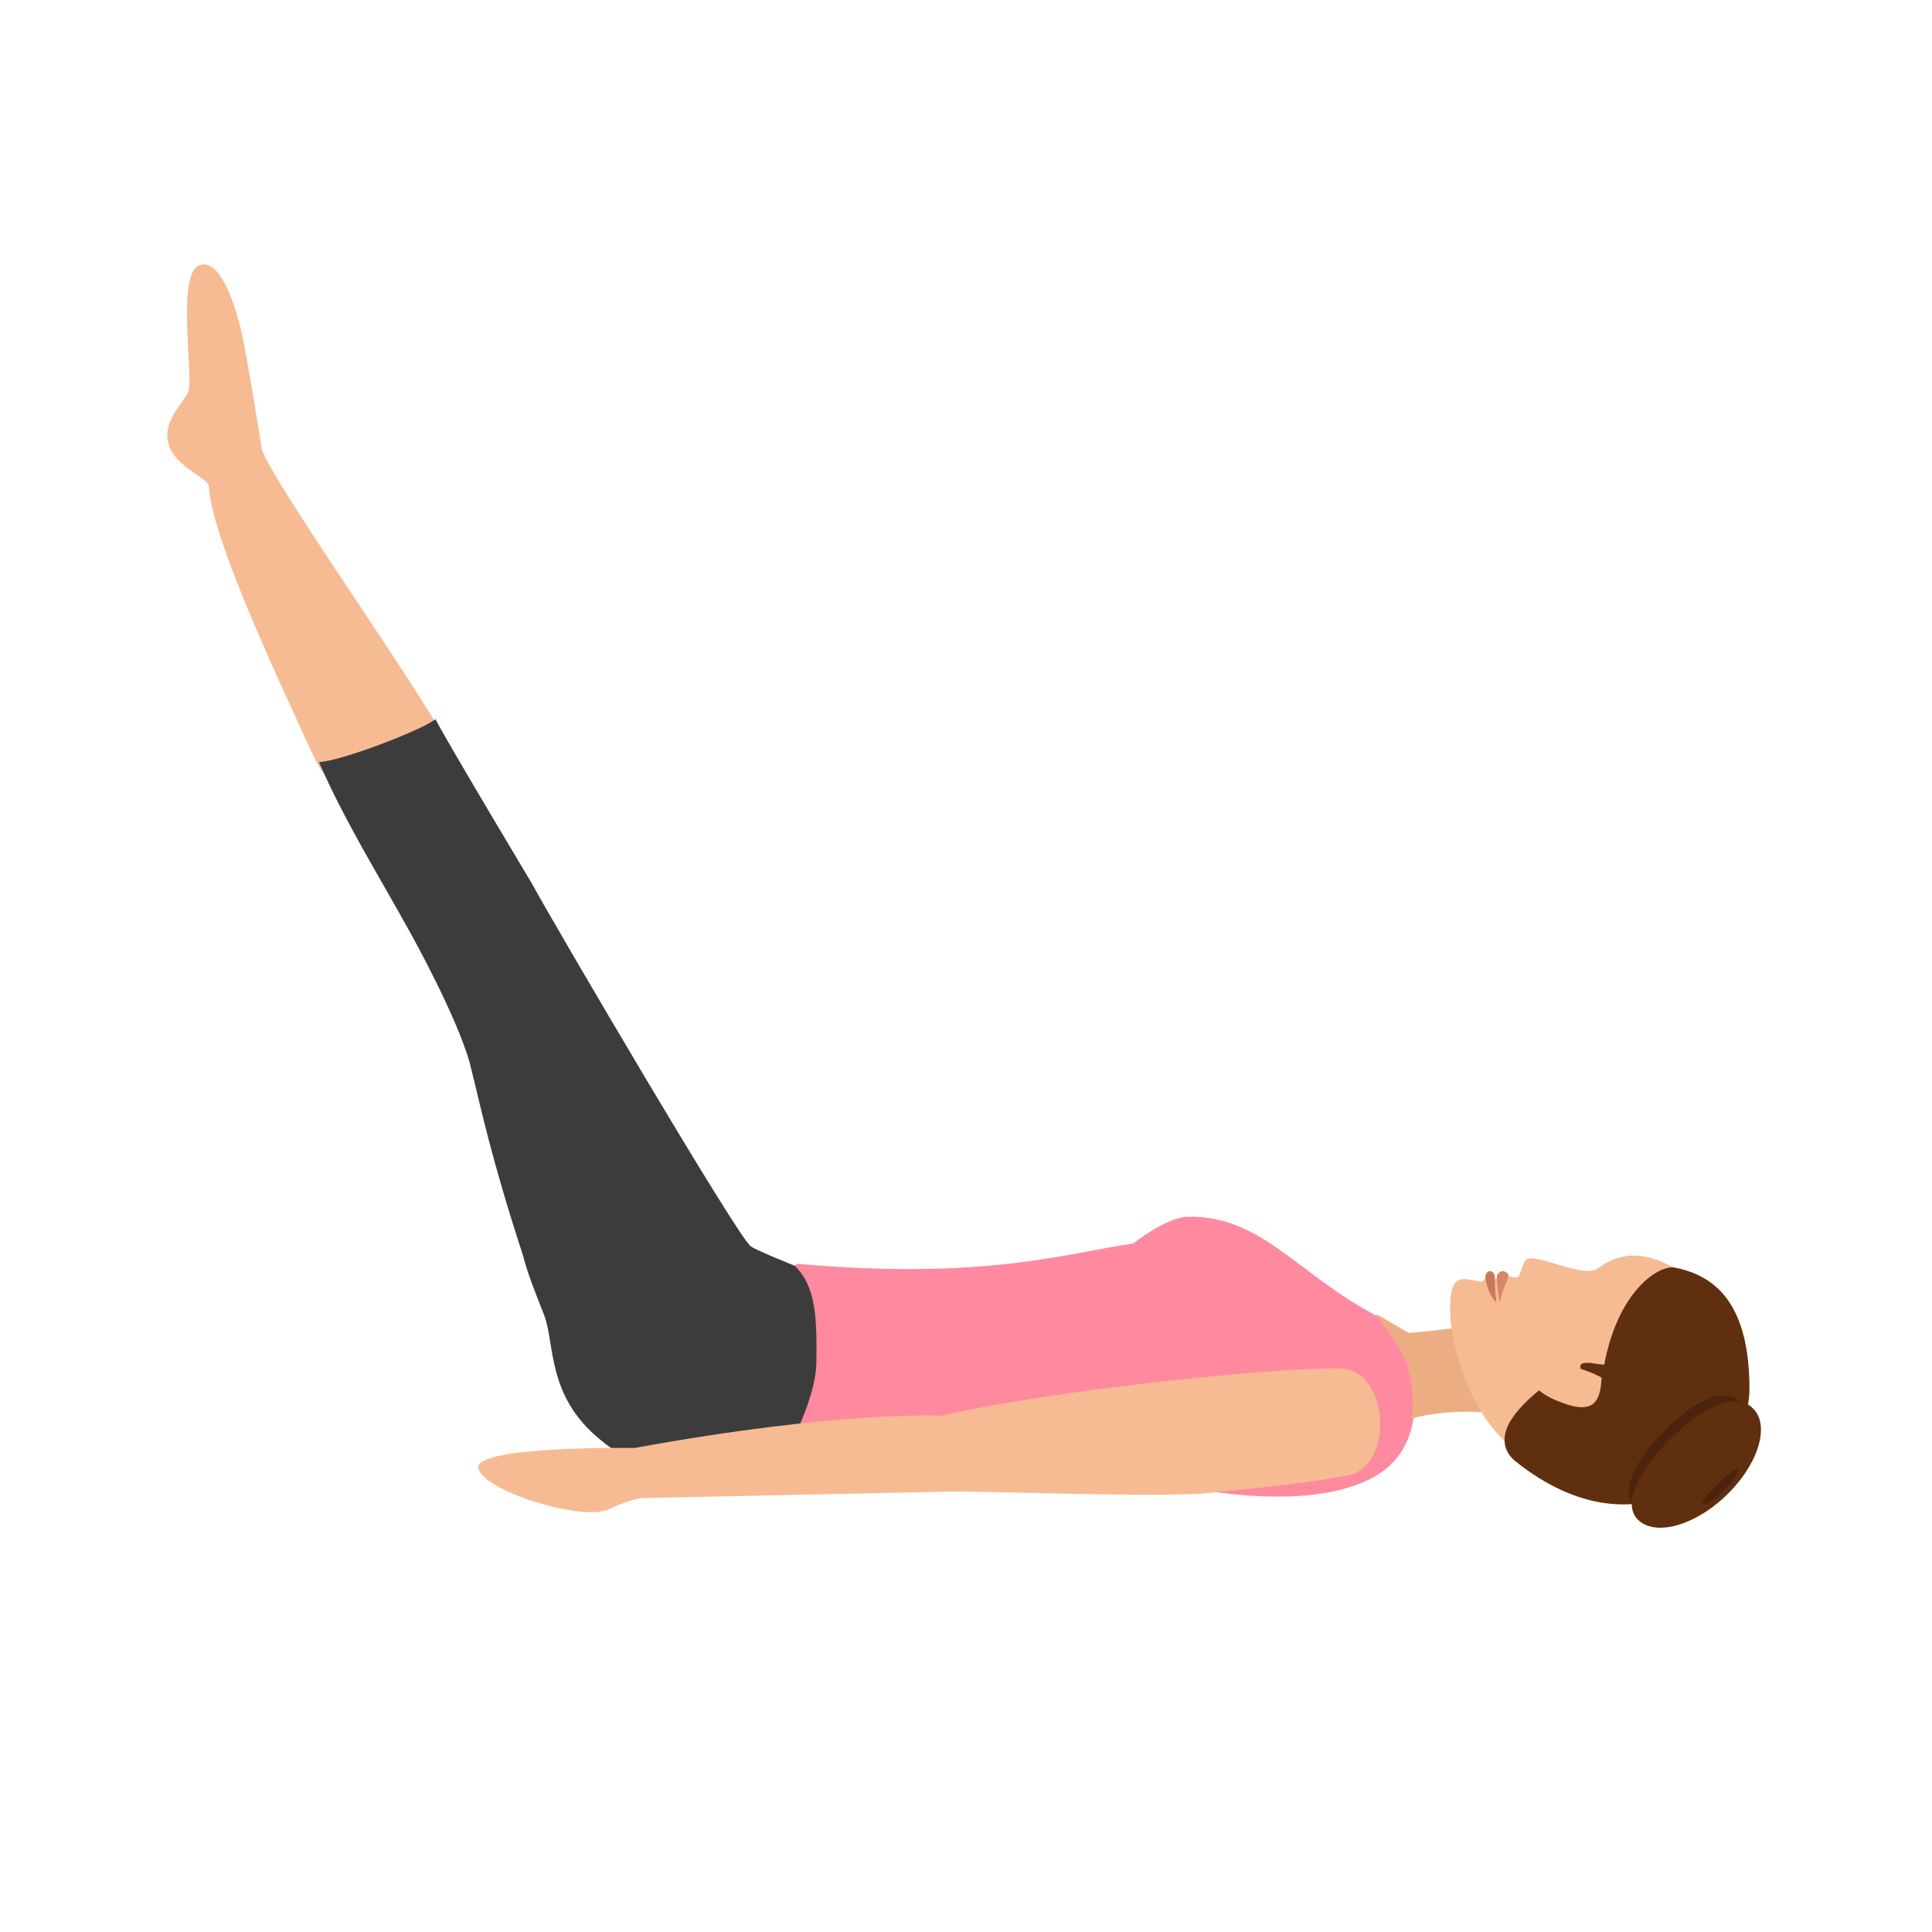
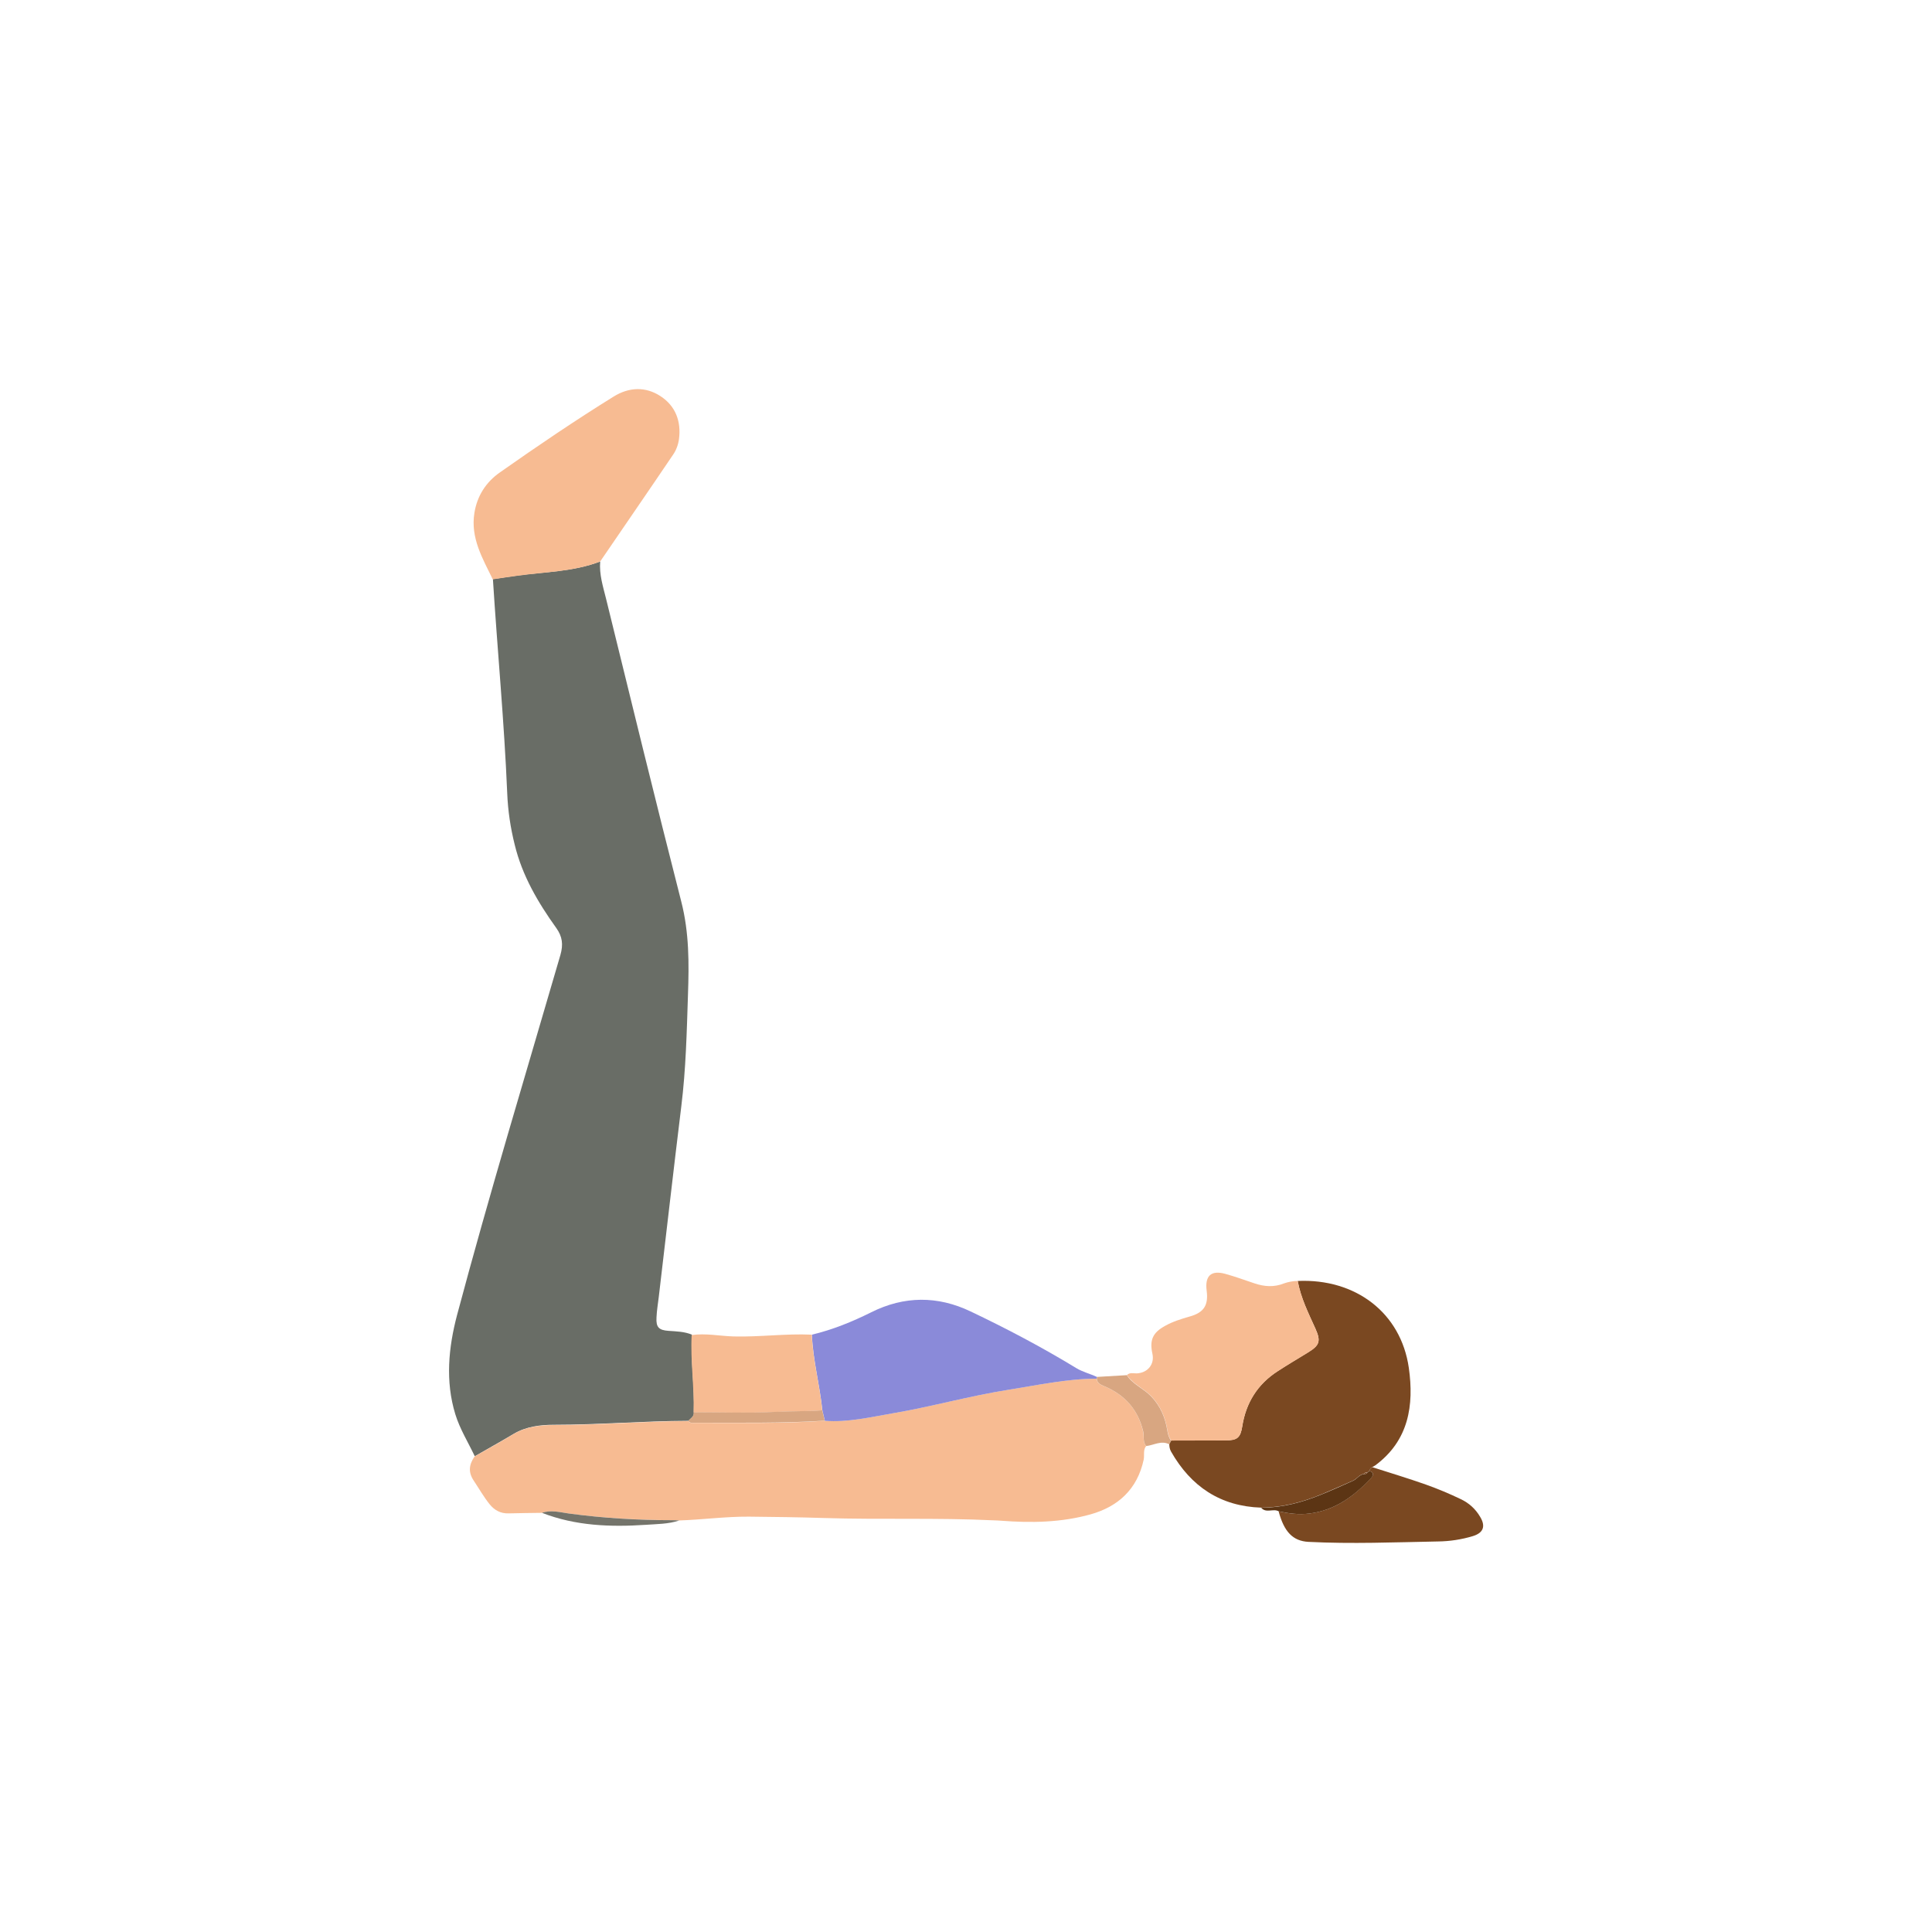
- <svg xmlns="http://www.w3.org/2000/svg" width="497" height="497" viewBox="0 0 497 497" fill="none">
-   <path d="M51.271 68.234C45.389 70.574 49.723 95.846 48.485 100.526C47.866 102.866 42.604 107.234 43.068 112.695C43.687 119.871 53.592 122.679 53.747 125.175C54.366 138.123 71.235 173.848 77.735 188.2C79.283 191.476 80.676 194.908 82.688 198.184C85.164 202.396 113.95 189.136 111.938 185.704C100.331 166.516 69.997 123.459 67.366 115.659C67.366 115.659 63.497 91.01 62.104 85.394C61.33 81.962 57.306 65.894 51.271 68.234Z" fill="#F6BB92" />
-   <path d="M305.4 313.02C324.426 312.398 334.171 328.241 354.435 338.648C356.91 339.89 363.871 351.695 364.025 357.908C364.18 364.742 363.097 371.731 357.529 377.012C353.197 381.051 339.74 389.128 304.163 382.449C287.612 380.43 212.436 381.051 196.039 381.827C196.039 381.827 209.342 360.548 206.248 348.123C203.155 335.697 202.536 324.979 205.32 325.135C253.427 329.328 273.69 322.494 291.633 319.854C291.479 319.854 299.986 313.175 305.4 313.02Z" fill="#FF8AA0" />
-   <path d="M362.299 342.868C362.299 342.868 369 342.554 380.377 340.671L390.039 365.002C377.572 360.921 363.234 364.845 363.234 364.845C364.792 347.578 356.221 343.182 354.039 338.002L362.299 342.868Z" fill="#ECAD83" />
-   <path d="M411.131 326.264C419.025 320.2 427.073 323.932 431.562 326.731C445.646 335.128 447.039 344.458 447.039 356.432C447.039 372.294 405.559 378.203 398.594 376.803C380.486 373.227 373.366 348.035 373.056 337.772C372.747 326.42 376.616 329.219 381.105 329.685C381.26 329.685 381.879 329.063 381.879 329.063C383.426 329.063 385.593 329.219 387.605 328.13C387.605 328.13 388.998 328.597 389.772 328.597C390.237 328.597 390.546 328.597 390.856 327.975C391.475 326.264 391.939 324.709 392.558 324.087C394.88 322.066 407.417 329.063 411.131 326.264Z" fill="#F6BB92" />
-   <path d="M385.905 335.002C385.905 335.002 385.212 333.819 385.039 328.241C385.385 327.565 386.078 326.382 387.637 327.396C389.022 328.072 386.425 330.946 385.905 335.002Z" fill="#D6876B" />
-   <path d="M385.039 335.002C385.039 335.002 382.914 333.783 382.039 328.559C382.164 327.863 382.539 327.166 382.789 327.166C384.039 326.47 384.539 328.211 384.539 328.211C384.539 333.783 385.039 335.002 385.039 335.002Z" fill="#CC785E" />
-   <path d="M450.039 357.346C450.039 376.493 422.322 401.969 389.804 375.875C387.636 374.176 385.004 370.162 389.494 364.14C392.591 359.971 396.772 357.037 396.772 357.037C398.011 356.265 399.404 355.339 400.953 354.413C402.656 353.332 412.102 354.567 412.412 352.714C415.354 333.877 425.264 326.002 430.374 326.002C442.452 328.164 450.039 336.81 450.039 357.346Z" fill="#602F0F" />
-   <path d="M401.888 360.86C393.165 357.732 392.689 353.736 393.165 348.002L406.646 351.129L412.039 354.083C411.722 359.817 410.612 364.161 401.888 360.86Z" fill="#F6BB92" />
-   <path d="M420.281 387.584C424.222 392.208 433.679 389.976 441.403 382.802C449.127 375.628 452.279 365.904 448.339 361.281C444.398 356.658 437.305 359.368 429.581 366.701C421.858 373.875 416.498 382.961 420.281 387.584Z" fill="#4C230C" />
-   <path d="M410.044 350.747C411.596 351.058 412.992 351.058 414.078 351.058C415.784 351.058 416.715 350.747 416.715 350.747L414.698 356.332C413.923 356.332 412.992 356.332 412.216 356.332C412.216 356.332 412.371 355.711 412.682 354.626V354.781C411.441 354.005 409.579 353.074 406.632 352.144C406.787 352.144 405.236 349.972 410.044 350.747Z" fill="#602F0F" />
-   <path d="M421.059 390.613C425.092 395.267 435.176 392.94 443.552 385.184C451.929 377.428 455.342 367.345 451.309 362.691C447.275 358.037 439.674 360.985 431.297 368.586C422.921 376.342 417.026 385.96 421.059 390.613Z" fill="#602F0F" />
-   <path d="M438.104 386.91C438.555 387.39 440.958 385.949 443.36 383.547C445.763 381.144 447.415 378.742 446.965 378.101C446.514 377.621 444.712 378.902 442.159 381.465C439.606 384.027 437.653 386.269 438.104 386.91Z" fill="#4C230C" />
-   <path d="M105.84 240.466C97.185 224.775 88.839 211.569 82.039 196.033C87.448 195.877 108.312 187.954 112.022 185.002C114.494 189.974 136.904 227.416 136.904 227.416C142.622 237.98 190.069 318.769 193.16 320.633C195.014 321.876 204.442 325.605 204.442 325.605C210.006 331.042 210.16 339.276 210.006 350.618C209.851 361.959 198.569 382.156 195.169 382.001C173.841 381.069 163.023 377.651 154.213 370.194C140.613 359.007 142.777 345.646 139.995 338.344C137.677 332.441 135.668 327.469 134.586 323.119C126.085 297.018 123.922 285.677 120.831 273.403C117.431 261.285 105.84 240.466 105.84 240.466Z" fill="#3D3C3C" />
-   <path d="M123.046 377.553C122.427 371.869 163.283 372.483 163.283 372.483C216.209 362.804 242.208 364.186 242.208 364.186C273.624 356.965 332.895 351.434 345.121 352.049C357.346 352.663 358.739 377.246 346.668 379.551C334.597 381.855 323.61 382.624 311.539 384.006C299.468 385.389 255.517 383.545 244.684 383.699C243.137 383.699 164.83 385.389 164.83 385.389C164.83 385.389 161.735 385.85 156.783 388.155C150.283 391.689 123.665 383.392 123.046 377.553Z" fill="#F6BB92" />
+ <svg xmlns="http://www.w3.org/2000/svg" width="500" height="500" viewBox="0 0 500 500" fill="none">
+   <path d="M155.329 145.312C155.047 148.664 156.07 151.804 156.846 154.943C163.267 181.085 169.652 207.261 176.32 233.367C178.366 241.34 178.331 249.348 178.049 257.357C177.731 267.023 177.519 276.689 176.32 286.32C174.309 302.724 172.439 319.164 170.499 335.569C170.287 337.368 169.97 339.202 169.899 341.001C169.758 343.506 170.534 344.247 173.004 344.423C175.05 344.565 177.131 344.6 179.072 345.411C178.719 352.079 179.777 358.747 179.566 365.414C179.742 366.578 178.754 367.037 178.154 367.707C166.583 367.742 155.047 368.73 143.476 368.73C139.913 368.73 136.173 369.154 132.928 371.094C129.611 373.07 126.225 374.939 122.873 376.88C121.145 373.246 118.993 369.789 117.828 365.979C115.218 357.441 116.065 348.763 118.287 340.331C126.613 309.11 135.997 278.206 145.028 247.161C145.804 244.445 145.557 242.399 143.97 240.176C139.242 233.579 135.15 226.629 133.21 218.621C132.116 214.246 131.446 209.801 131.269 205.286C130.493 186.765 128.729 168.349 127.565 149.863C129.682 149.546 131.763 149.264 133.88 148.946C141.006 147.994 148.379 147.958 155.329 145.312Z" fill="#696D66" />
+   <path d="M122.803 376.95C126.154 375.045 129.541 373.175 132.857 371.164C136.138 369.224 139.842 368.8 143.405 368.8C154.976 368.8 166.512 367.812 178.084 367.777C178.578 368.448 179.318 368.236 179.989 368.236C191.137 368.236 202.285 368.448 213.433 367.707C219.395 368.165 225.216 366.754 231.001 365.766C240.985 364.073 250.792 361.286 260.811 359.698C268.467 358.499 276.016 356.806 283.813 356.806C283.919 358.005 284.801 358.323 285.753 358.746C291.08 360.969 294.538 364.779 295.843 370.529C296.125 371.764 295.666 373.14 296.619 374.233C295.772 375.292 296.231 376.597 295.984 377.761C294.361 385.346 289.422 389.897 282.261 391.908C274.711 394.024 266.95 394.165 259.153 393.566C258.483 393.495 257.777 393.495 257.107 393.46C242.467 392.754 227.826 393.319 213.221 392.86C206.73 392.648 200.274 392.578 193.818 392.507C187.785 392.472 181.823 393.283 175.826 393.495C175.226 393.46 174.626 393.425 174.027 393.425C165.066 393.389 156.141 392.895 147.25 391.696C144.957 391.378 142.629 390.708 140.301 391.52C137.408 391.555 134.515 391.59 131.622 391.661C129.541 391.731 127.918 390.814 126.683 389.262C125.166 387.357 123.967 385.24 122.626 383.229C121.074 380.936 121.427 378.996 122.803 376.95Z" fill="#F7BB92" />
+   <path d="M335.848 331.511C350.842 330.841 362.554 339.766 364.6 353.983C365.976 363.685 364.6 372.787 355.957 379.207C355.71 379.384 355.428 379.525 355.181 379.666C354.793 379.877 354.475 380.16 354.405 380.618H354.334C354.193 380.759 354.087 380.865 353.946 381.006L353.876 381.042C353.488 381.006 353.17 381.112 352.958 381.465C351.759 381.606 351.194 382.735 350.136 383.194C347.49 384.358 344.88 385.522 342.199 386.651C337.118 388.768 331.933 390.143 326.394 390.179C315.81 389.826 308.225 384.711 303.075 375.679C302.722 375.044 302.616 374.409 302.616 373.704C302.793 373.386 302.934 373.104 303.11 372.787C307.837 372.787 312.565 372.751 317.292 372.751C320.22 372.751 321.032 372.046 321.49 369.153C322.443 363.014 325.477 358.181 330.698 354.83C333.238 353.172 335.884 351.62 338.459 350.032C341.528 348.162 341.881 347.104 340.435 343.858C338.635 339.872 336.625 335.921 335.848 331.511Z" fill="#7A4821" />
+   <path d="M155.329 145.312C148.415 147.993 141.042 147.993 133.845 149.016C131.728 149.298 129.647 149.616 127.53 149.933C124.884 144.501 121.745 139.244 122.768 132.788C123.473 128.308 125.802 124.745 129.4 122.24C139.031 115.467 148.803 108.834 158.822 102.625C162.738 100.191 167.042 99.979 170.923 102.519C174.838 105.059 176.32 109.046 175.72 113.632C175.544 115.008 175.015 116.49 174.203 117.654C167.959 126.897 161.609 136.104 155.329 145.312Z" fill="#F7BB92" />
+   <path d="M283.848 356.806C276.051 356.806 268.502 358.499 260.846 359.698C250.827 361.286 241.02 364.073 231.036 365.766C225.251 366.754 219.43 368.165 213.468 367.707C213.256 366.825 213.044 365.907 212.833 365.025C212.162 358.464 210.398 352.043 210.116 345.411C215.479 344.141 220.559 342.059 225.462 339.625C234.035 335.321 242.713 335.356 251.145 339.378C260.494 343.823 269.666 348.656 278.521 354.054C280.214 355.077 282.155 355.536 283.954 356.382C283.883 356.523 283.848 356.664 283.848 356.806Z" fill="#8A8AD9" />
+   <path d="M335.848 331.511C336.66 335.921 338.635 339.872 340.434 343.894C341.881 347.14 341.528 348.198 338.459 350.068C335.884 351.655 333.238 353.208 330.698 354.866C325.476 358.217 322.443 363.05 321.49 369.189C321.031 372.082 320.185 372.787 317.292 372.787C312.565 372.787 307.837 372.822 303.11 372.822C302.546 372.011 302.299 371.164 302.122 370.141C301.593 366.825 300.358 363.862 297.924 361.322C295.984 359.311 293.232 358.252 291.645 355.854C292.421 355.113 293.373 355.465 294.255 355.43C297.077 355.254 298.841 353.031 298.242 350.35C297.465 346.787 298.347 344.882 301.487 343.153C303.498 342.024 305.65 341.354 307.873 340.719C311.577 339.696 312.776 337.791 312.282 334.016C311.788 330.171 313.447 328.654 317.116 329.677C319.691 330.383 322.16 331.3 324.7 332.146C327.24 332.993 329.745 333.17 332.285 332.146C333.414 331.758 334.578 331.511 335.848 331.511Z" fill="#F7BB92" />
+   <path d="M210.082 345.411C210.364 352.043 212.163 358.464 212.798 365.026C208.812 365.273 204.86 365.202 200.874 365.414C193.748 365.767 186.621 365.52 179.495 365.52C179.707 358.852 178.649 352.185 179.001 345.517C182.635 344.988 186.233 345.764 189.867 345.87C196.641 346.046 203.343 345.094 210.082 345.411Z" fill="#F7BB92" />
+   <path d="M354.37 380.654C354.441 380.195 354.758 379.913 355.146 379.701C359.768 381.183 364.46 382.594 369.046 384.217C372.115 385.31 375.149 386.58 378.077 387.992C380.159 388.979 381.852 390.496 383.052 392.542C384.533 394.977 383.934 396.705 381.147 397.552C378.218 398.434 375.184 398.893 372.151 398.928C360.967 399.14 349.819 399.598 338.636 399.034C334.614 398.822 332.321 396.458 330.91 391.131C333.556 391.696 336.096 392.049 338.918 391.696C345.515 390.849 350.313 387.251 354.652 382.7C355.323 382.03 355.852 381.112 354.37 380.654Z" fill="#7A4821" />
+   <path d="M291.61 355.889C293.162 358.288 295.914 359.311 297.889 361.357C300.324 363.897 301.558 366.86 302.088 370.176C302.264 371.199 302.476 372.046 303.075 372.858C302.899 373.175 302.758 373.457 302.581 373.775C300.5 372.716 298.63 374.022 296.655 374.233C295.667 373.175 296.161 371.764 295.879 370.529C294.538 364.779 291.081 360.969 285.789 358.746C284.836 358.323 283.954 358.005 283.849 356.806C283.884 356.665 283.884 356.524 283.884 356.347C286.459 356.206 289.035 356.03 291.61 355.889Z" fill="#D8A681" />
+   <path d="M354.369 380.654C355.851 381.113 355.322 382.065 354.687 382.7C350.348 387.251 345.514 390.85 338.953 391.696C336.13 392.049 333.59 391.696 330.944 391.132C329.533 390.321 327.664 391.696 326.394 390.215C331.932 390.179 337.118 388.804 342.198 386.687C344.879 385.593 347.49 384.429 350.136 383.23C351.194 382.771 351.759 381.642 352.958 381.501C353.346 381.501 353.664 381.466 353.875 381.078L353.946 381.042C354.087 380.901 354.193 380.795 354.334 380.654H354.369Z" fill="#5C3514" />
+   <path d="M140.266 391.52C142.594 390.708 144.958 391.379 147.215 391.696C156.106 392.896 165.031 393.425 173.992 393.425C174.591 393.425 175.191 393.46 175.791 393.495C172.969 394.448 169.97 394.413 167.077 394.624C158.011 395.224 148.944 394.907 140.266 391.52Z" fill="#74746B" />
+   <path d="M179.495 365.484C186.621 365.484 193.783 365.731 200.874 365.378C204.86 365.167 208.847 365.272 212.798 364.99C213.01 365.872 213.221 366.789 213.433 367.671C202.285 368.377 191.137 368.165 179.989 368.201C179.319 368.201 178.613 368.412 178.084 367.742C178.684 367.107 179.672 366.648 179.495 365.484Z" fill="#D8A681" />
+   <path d="M353.84 381.077C353.664 381.465 353.311 381.501 352.923 381.501C353.135 381.148 353.452 381.077 353.84 381.077Z" fill="#7C4923" />
+   <path d="M354.299 380.654C354.158 380.795 354.052 380.901 353.911 381.042C354.017 380.901 354.158 380.795 354.299 380.654Z" fill="#7C4923" />
</svg>
